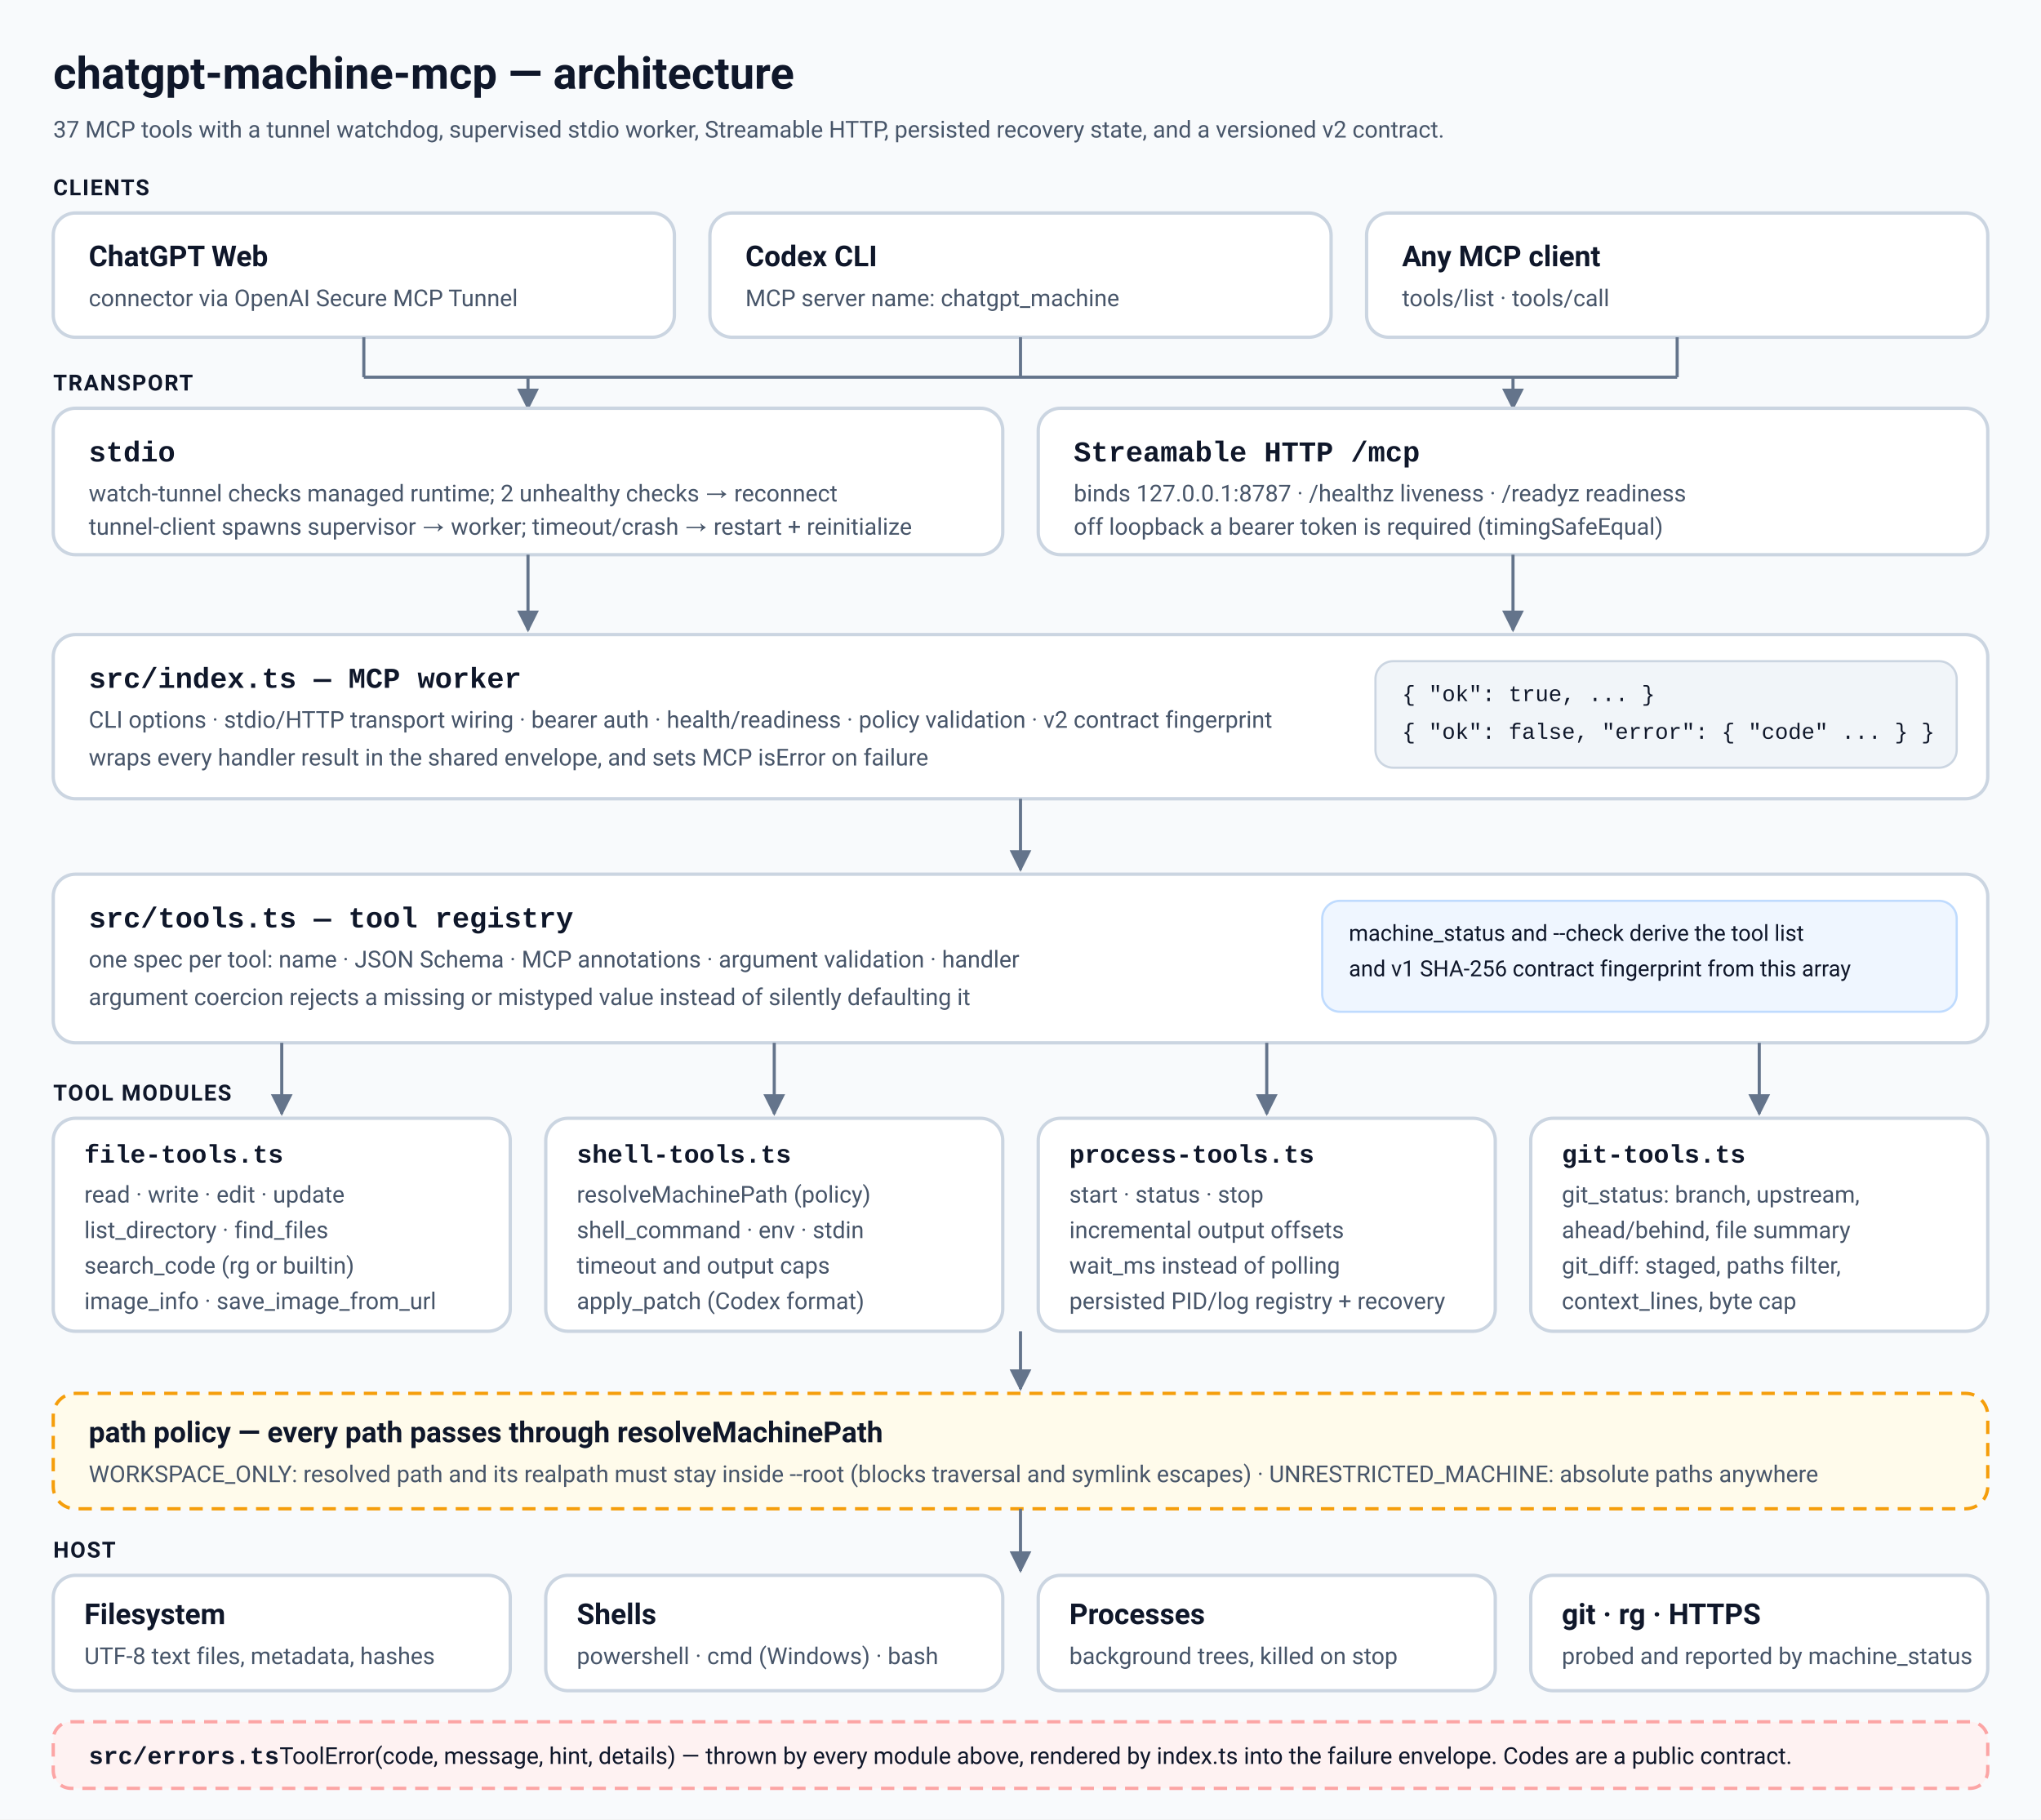
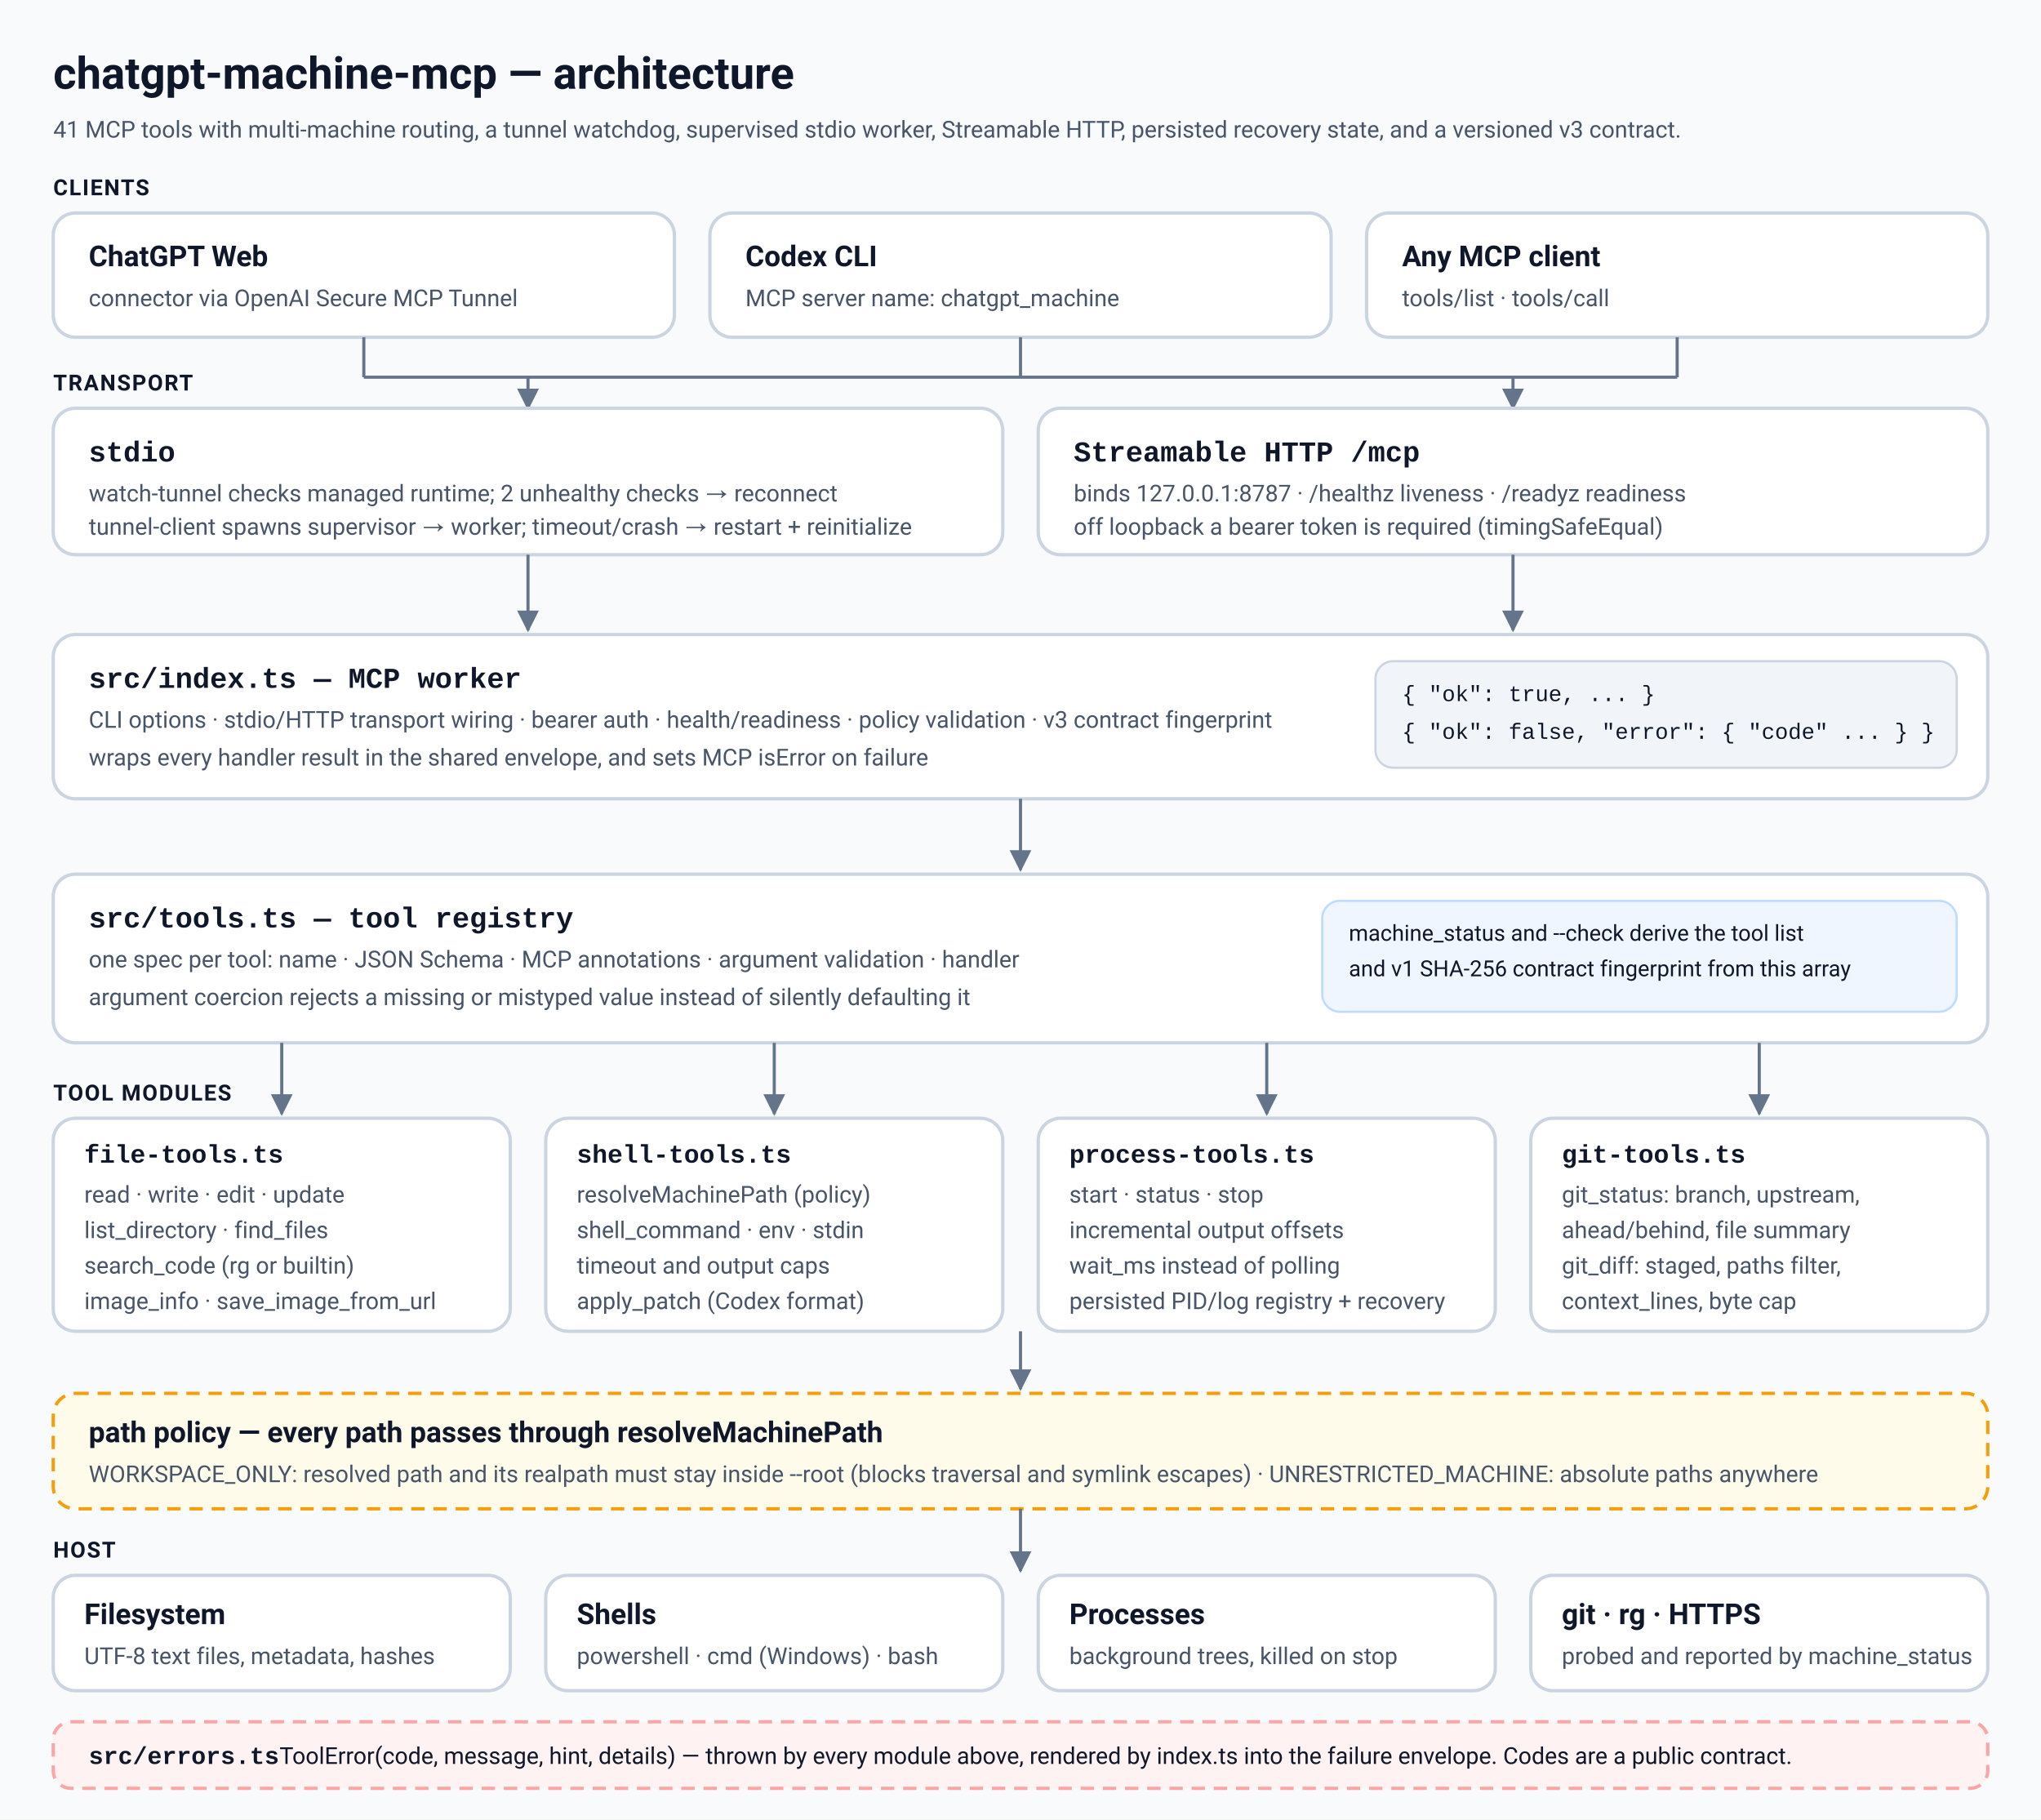
<svg xmlns="http://www.w3.org/2000/svg" viewBox="0 0 920 820" width="920" height="820" role="img" aria-label="chatgpt-machine-mcp architecture: a tunnel watchdog reconnects an unhealthy managed runtime, tunnel stdio passes through a self-healing supervisor into an MCP worker, Streamable HTTP enters the worker directly, and policy and error contracts guard host access.">
  <defs>
    <marker id="arrow" viewBox="0 0 10 10" refX="9" refY="5" markerWidth="7" markerHeight="7" orient="auto-start-reverse">
      <path d="M 0 0 L 10 5 L 0 10 z" fill="#64748b" />
    </marker>
    <style>
      .bg   { fill: #f8fafc; }
      .box  { fill: #ffffff; stroke: #cbd5e1; stroke-width: 1.5; }
      .t    { font-family: ui-sans-serif, -apple-system, "Segoe UI", Roboto, Helvetica, Arial, sans-serif; fill: #0f172a; }
      .mono { font-family: ui-monospace, SFMono-Regular, Consolas, "Liberation Mono", monospace; fill: #0f172a; }
      .h    { font-size: 13px; font-weight: 600; }
      .s    { font-size: 10.5px; fill: #475569; }
      .tag  { font-size: 10px; font-weight: 600; letter-spacing: .06em; }
      .line { stroke: #64748b; stroke-width: 1.4; marker-end: url(#arrow); }
    </style>
  </defs>
  <rect class="bg" x="0" y="0" width="920" height="820" />
  <text class="t" x="24" y="40" font-size="20" font-weight="700">chatgpt-machine-mcp — architecture</text>
-   <text class="t s" x="24" y="62">37 MCP tools with a tunnel watchdog, supervised stdio worker, Streamable HTTP, persisted recovery state, and a versioned v2 contract.</text>
+   <text class="t s" x="24" y="62">41 MCP tools with multi-machine routing, a tunnel watchdog, supervised stdio worker, Streamable HTTP, persisted recovery state, and a versioned v3 contract.</text>
  <text class="t tag" x="24" y="88" fill="#475569">CLIENTS</text>
  <g>
    <rect class="box" x="24" y="96" width="280" height="56" rx="10" />
    <text class="t h" x="40" y="120">ChatGPT Web</text>
    <text class="t s" x="40" y="138">connector via OpenAI Secure MCP Tunnel</text>
    <rect class="box" x="320" y="96" width="280" height="56" rx="10" />
    <text class="t h" x="336" y="120">Codex CLI</text>
    <text class="t s" x="336" y="138">MCP server name: chatgpt_machine</text>
    <rect class="box" x="616" y="96" width="280" height="56" rx="10" />
    <text class="t h" x="632" y="120">Any MCP client</text>
    <text class="t s" x="632" y="138">tools/list · tools/call</text>
  </g>
  <path d="M 164 152 L 164 170 M 460 152 L 460 170 M 756 152 L 756 170 M 164 170 L 756 170" fill="none" stroke="#64748b" stroke-width="1.4" />
  <line class="line" x1="238" y1="170" x2="238" y2="184" />
  <line class="line" x1="682" y1="170" x2="682" y2="184" />
  <text class="t tag" x="24" y="176" fill="#475569">TRANSPORT</text>
  <g>
    <rect class="box" x="24" y="184" width="428" height="66" rx="10" stroke="#94a3b8" />
    <text class="mono h" x="40" y="208">stdio</text>
    <text class="t s" x="40" y="226">watch-tunnel checks managed runtime; 2 unhealthy checks → reconnect</text>
    <text class="t s" x="40" y="241">tunnel-client spawns supervisor → worker; timeout/crash → restart + reinitialize</text>
    <rect class="box" x="468" y="184" width="428" height="66" rx="10" stroke="#94a3b8" />
    <text class="mono h" x="484" y="208">Streamable HTTP  /mcp</text>
    <text class="t s" x="484" y="226">binds 127.0.0.1:8787 · /healthz liveness · /readyz readiness</text>
    <text class="t s" x="484" y="241">off loopback a bearer token is required (timingSafeEqual)</text>
  </g>
  <line class="line" x1="238" y1="250" x2="238" y2="284" />
  <line class="line" x1="682" y1="250" x2="682" y2="284" />
  <g>
    <rect class="box" x="24" y="286" width="872" height="74" rx="10" />
    <text class="mono h" x="40" y="310">src/index.ts — MCP worker</text>
-     <text class="t s" x="40" y="328">CLI options · stdio/HTTP transport wiring · bearer auth · health/readiness · policy validation · v2 contract fingerprint</text>
+     <text class="t s" x="40" y="328">CLI options · stdio/HTTP transport wiring · bearer auth · health/readiness · policy validation · v3 contract fingerprint</text>
    <text class="t s" x="40" y="345">wraps every handler result in the shared envelope, and sets MCP isError on failure</text>
    <rect x="620" y="298" width="262" height="48" rx="8" fill="#f1f5f9" stroke="#cbd5e1" />
    <text class="mono" x="632" y="316" font-size="10" fill="#0f172a">{ "ok": true, ... }</text>
    <text class="mono" x="632" y="333" font-size="10" fill="#b91c1c">{ "ok": false, "error": { "code" ... } }</text>
  </g>
  <line class="line" x1="460" y1="360" x2="460" y2="392" />
  <g>
    <rect class="box" x="24" y="394" width="872" height="76" rx="10" stroke="#2563eb" stroke-width="2" />
    <text class="mono h" x="40" y="418" fill="#1d4ed8">src/tools.ts — tool registry</text>
    <text class="t s" x="40" y="436">one spec per tool: name · JSON Schema · MCP annotations · argument validation · handler</text>
    <text class="t s" x="40" y="453">argument coercion rejects a missing or mistyped value instead of silently defaulting it</text>
    <rect x="596" y="406" width="286" height="50" rx="8" fill="#eff6ff" stroke="#bfdbfe" />
    <text class="t" x="608" y="424" font-size="10" fill="#1e40af">machine_status and --check derive the tool list</text>
    <text class="t" x="608" y="440" font-size="10" fill="#1e40af">and v1 SHA-256 contract fingerprint from this array</text>
  </g>
  <line class="line" x1="127" y1="470" x2="127" y2="502" />
  <line class="line" x1="349" y1="470" x2="349" y2="502" />
  <line class="line" x1="571" y1="470" x2="571" y2="502" />
  <line class="line" x1="793" y1="470" x2="793" y2="502" />
  <text class="t tag" x="24" y="496" fill="#475569">TOOL MODULES</text>
  <g>
    <rect class="box" x="24" y="504" width="206" height="96" rx="10" />
    <text class="mono" x="38" y="524" font-size="11.5" font-weight="600">file-tools.ts</text>
    <text class="t s" x="38" y="542">read · write · edit · update</text>
    <text class="t s" x="38" y="558">list_directory · find_files</text>
    <text class="t s" x="38" y="574">search_code (rg or builtin)</text>
    <text class="t s" x="38" y="590">image_info · save_image_from_url</text>
    <rect class="box" x="246" y="504" width="206" height="96" rx="10" />
    <text class="mono" x="260" y="524" font-size="11.5" font-weight="600">shell-tools.ts</text>
    <text class="t s" x="260" y="542">resolveMachinePath (policy)</text>
    <text class="t s" x="260" y="558">shell_command · env · stdin</text>
    <text class="t s" x="260" y="574">timeout and output caps</text>
    <text class="t s" x="260" y="590">apply_patch (Codex format)</text>
    <rect class="box" x="468" y="504" width="206" height="96" rx="10" />
    <text class="mono" x="482" y="524" font-size="11.5" font-weight="600">process-tools.ts</text>
    <text class="t s" x="482" y="542">start · status · stop</text>
    <text class="t s" x="482" y="558">incremental output offsets</text>
    <text class="t s" x="482" y="574">wait_ms instead of polling</text>
    <text class="t s" x="482" y="590">persisted PID/log registry + recovery</text>
    <rect class="box" x="690" y="504" width="206" height="96" rx="10" />
    <text class="mono" x="704" y="524" font-size="11.5" font-weight="600">git-tools.ts</text>
    <text class="t s" x="704" y="542">git_status: branch, upstream,</text>
    <text class="t s" x="704" y="558">ahead/behind, file summary</text>
    <text class="t s" x="704" y="574">git_diff: staged, paths filter,</text>
    <text class="t s" x="704" y="590">context_lines, byte cap</text>
  </g>
  <line class="line" x1="460" y1="600" x2="460" y2="626" />
  <g>
    <rect x="24" y="628" width="872" height="52" rx="10" fill="#fffbeb" stroke="#f59e0b" stroke-width="1.5" stroke-dasharray="6 4" />
    <text class="t h" x="40" y="650" fill="#92400e">path policy — every path passes through resolveMachinePath</text>
    <text class="t s" x="40" y="668" fill="#92400e">WORKSPACE_ONLY: resolved path and its realpath must stay inside --root (blocks traversal and symlink escapes) · UNRESTRICTED_MACHINE: absolute paths anywhere</text>
  </g>
  <line class="line" x1="460" y1="680" x2="460" y2="708" />
  <text class="t tag" x="24" y="702" fill="#475569">HOST</text>
  <g>
    <rect class="box" x="24" y="710" width="206" height="52" rx="10" stroke="#a78bfa" />
    <text class="t h" x="38" y="732" fill="#5b21b6">Filesystem</text>
    <text class="t s" x="38" y="750">UTF-8 text files, metadata, hashes</text>
    <rect class="box" x="246" y="710" width="206" height="52" rx="10" stroke="#a78bfa" />
    <text class="t h" x="260" y="732" fill="#5b21b6">Shells</text>
    <text class="t s" x="260" y="750">powershell · cmd (Windows) · bash</text>
    <rect class="box" x="468" y="710" width="206" height="52" rx="10" stroke="#a78bfa" />
    <text class="t h" x="482" y="732" fill="#5b21b6">Processes</text>
    <text class="t s" x="482" y="750">background trees, killed on stop</text>
    <rect class="box" x="690" y="710" width="206" height="52" rx="10" stroke="#a78bfa" />
    <text class="t h" x="704" y="732" fill="#5b21b6">git · rg · HTTPS</text>
    <text class="t s" x="704" y="750">probed and reported by machine_status</text>
  </g>
  <g>
    <rect x="24" y="776" width="872" height="30" rx="8" fill="#fef2f2" stroke="#fca5a5" stroke-width="1.5" stroke-dasharray="6 4" />
    <text class="mono" x="40" y="795" font-size="11" font-weight="600" fill="#b91c1c">src/errors.ts</text>
    <text class="t" x="126" y="795" font-size="10.5" fill="#7f1d1d">ToolError(code, message, hint, details) — thrown by every module above, rendered by index.ts into the failure envelope. Codes are a public contract.</text>
  </g>
</svg>
